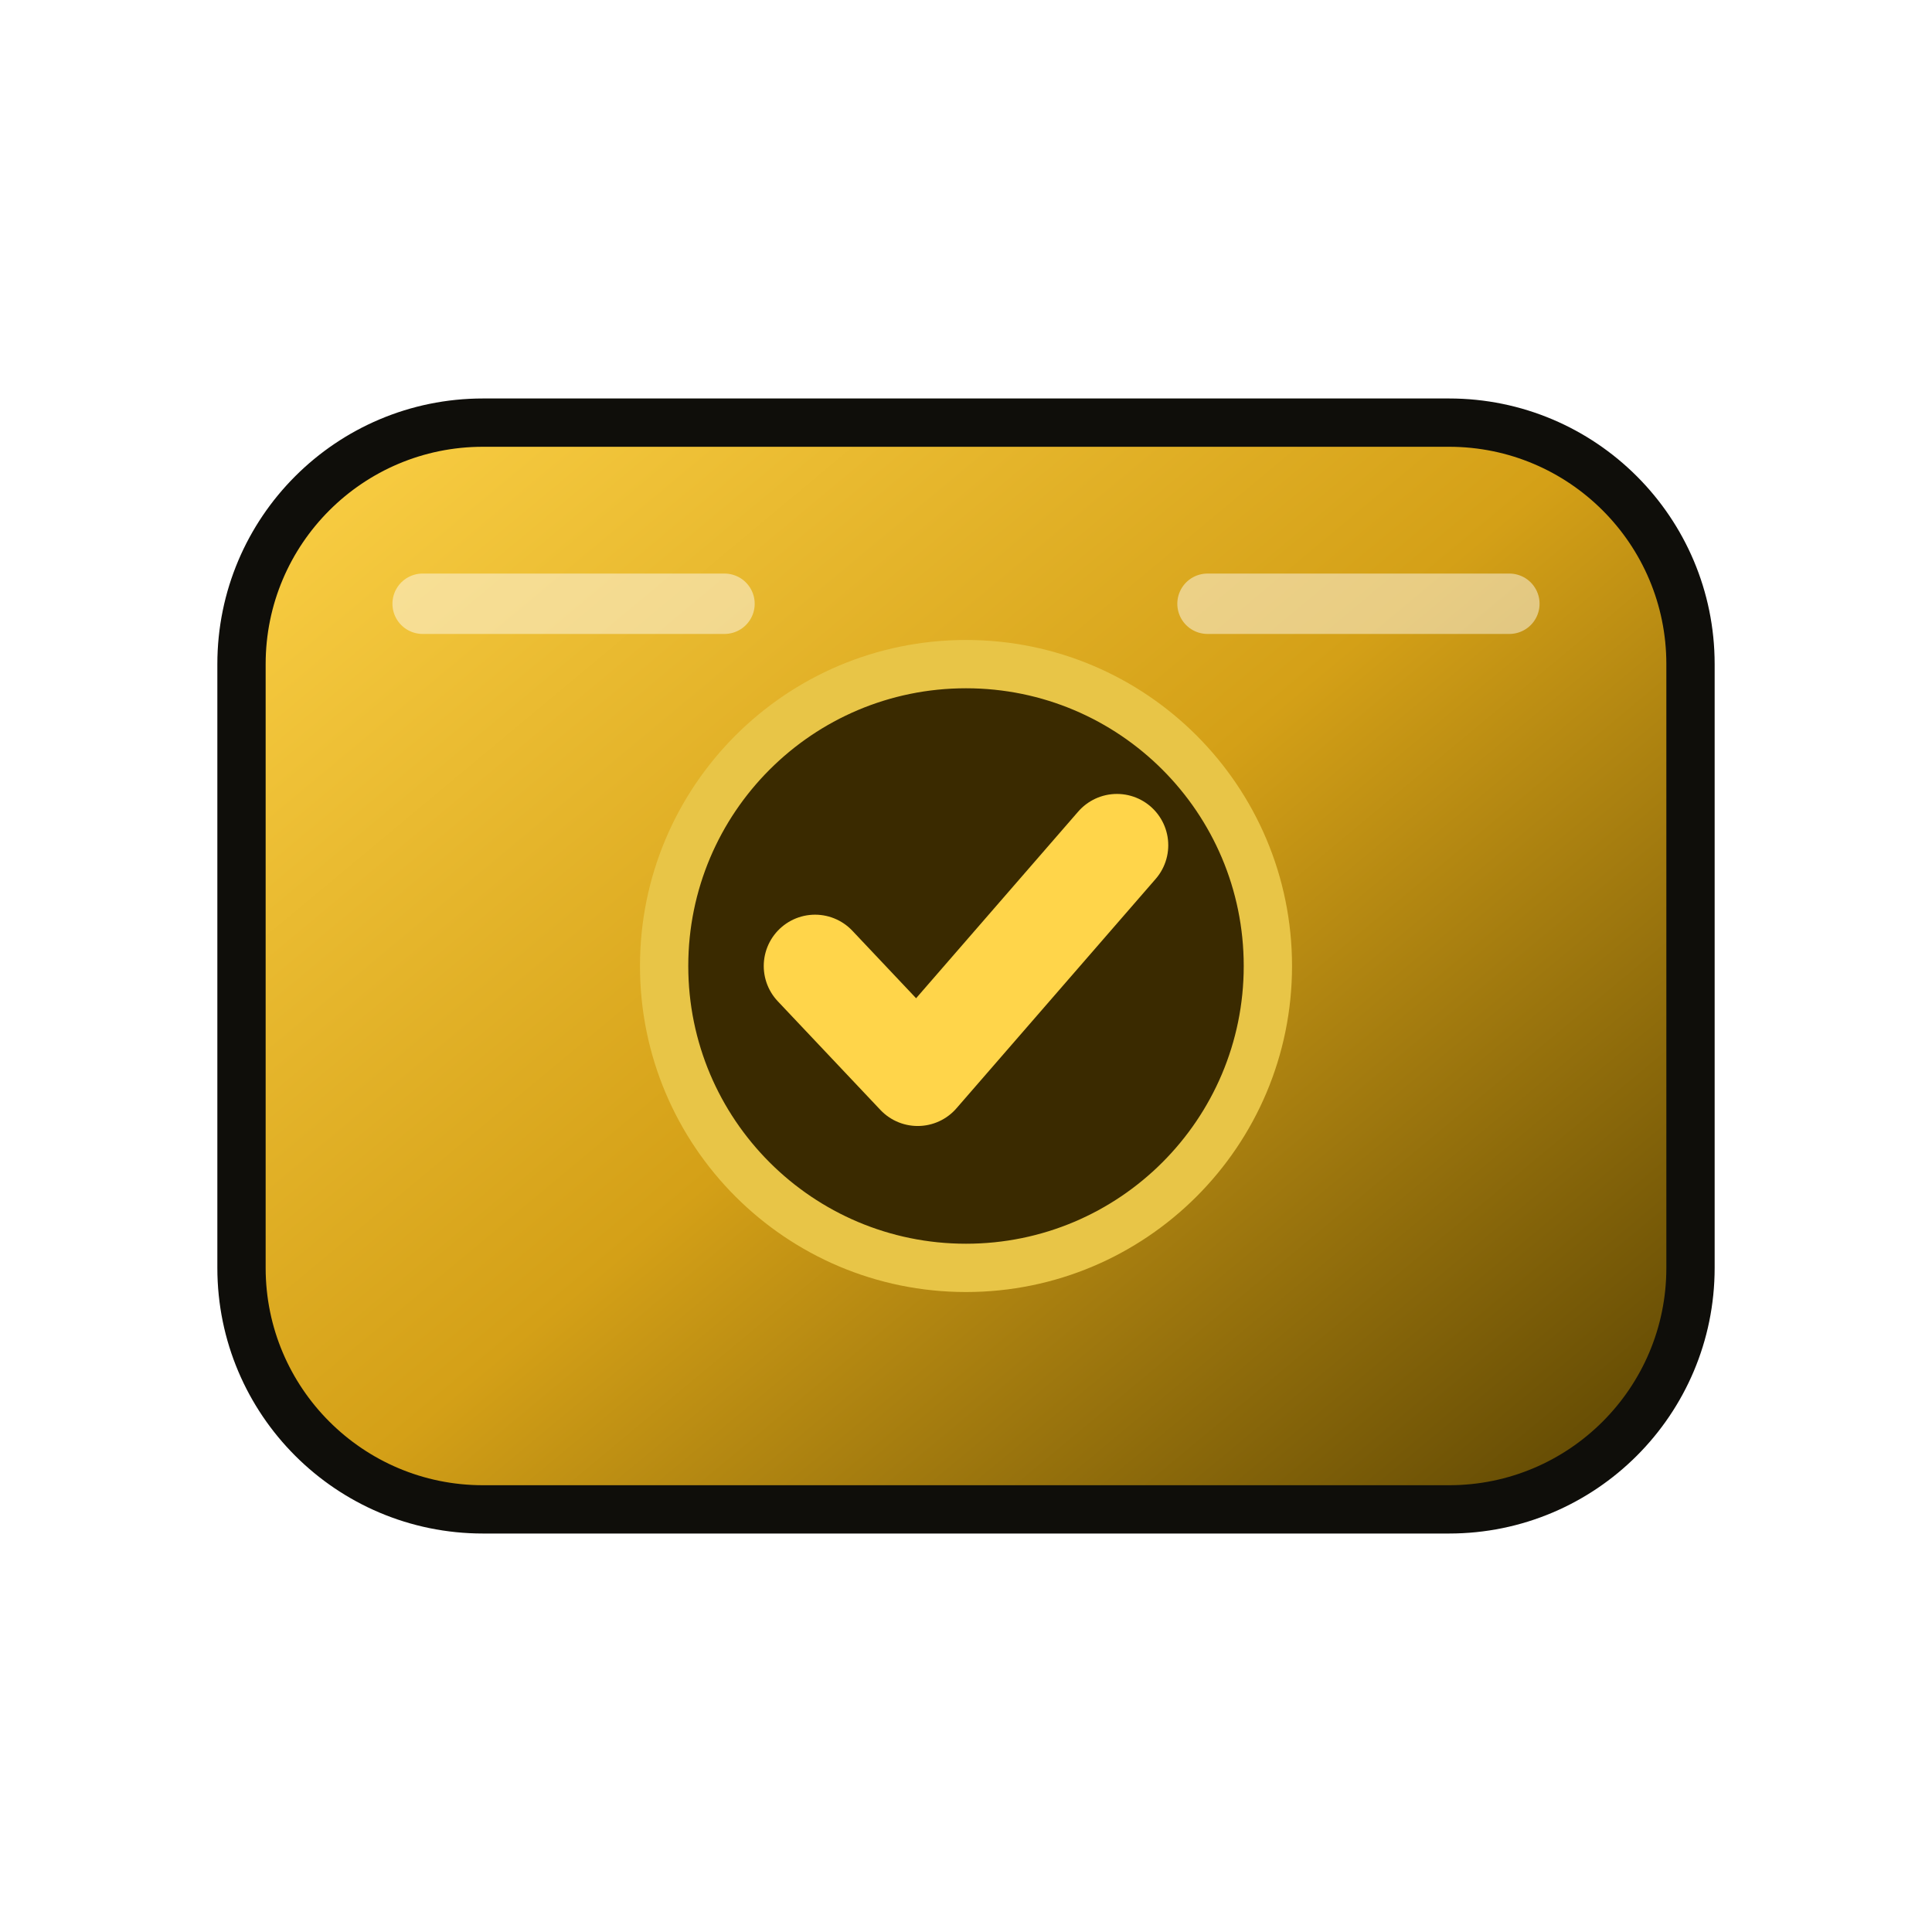
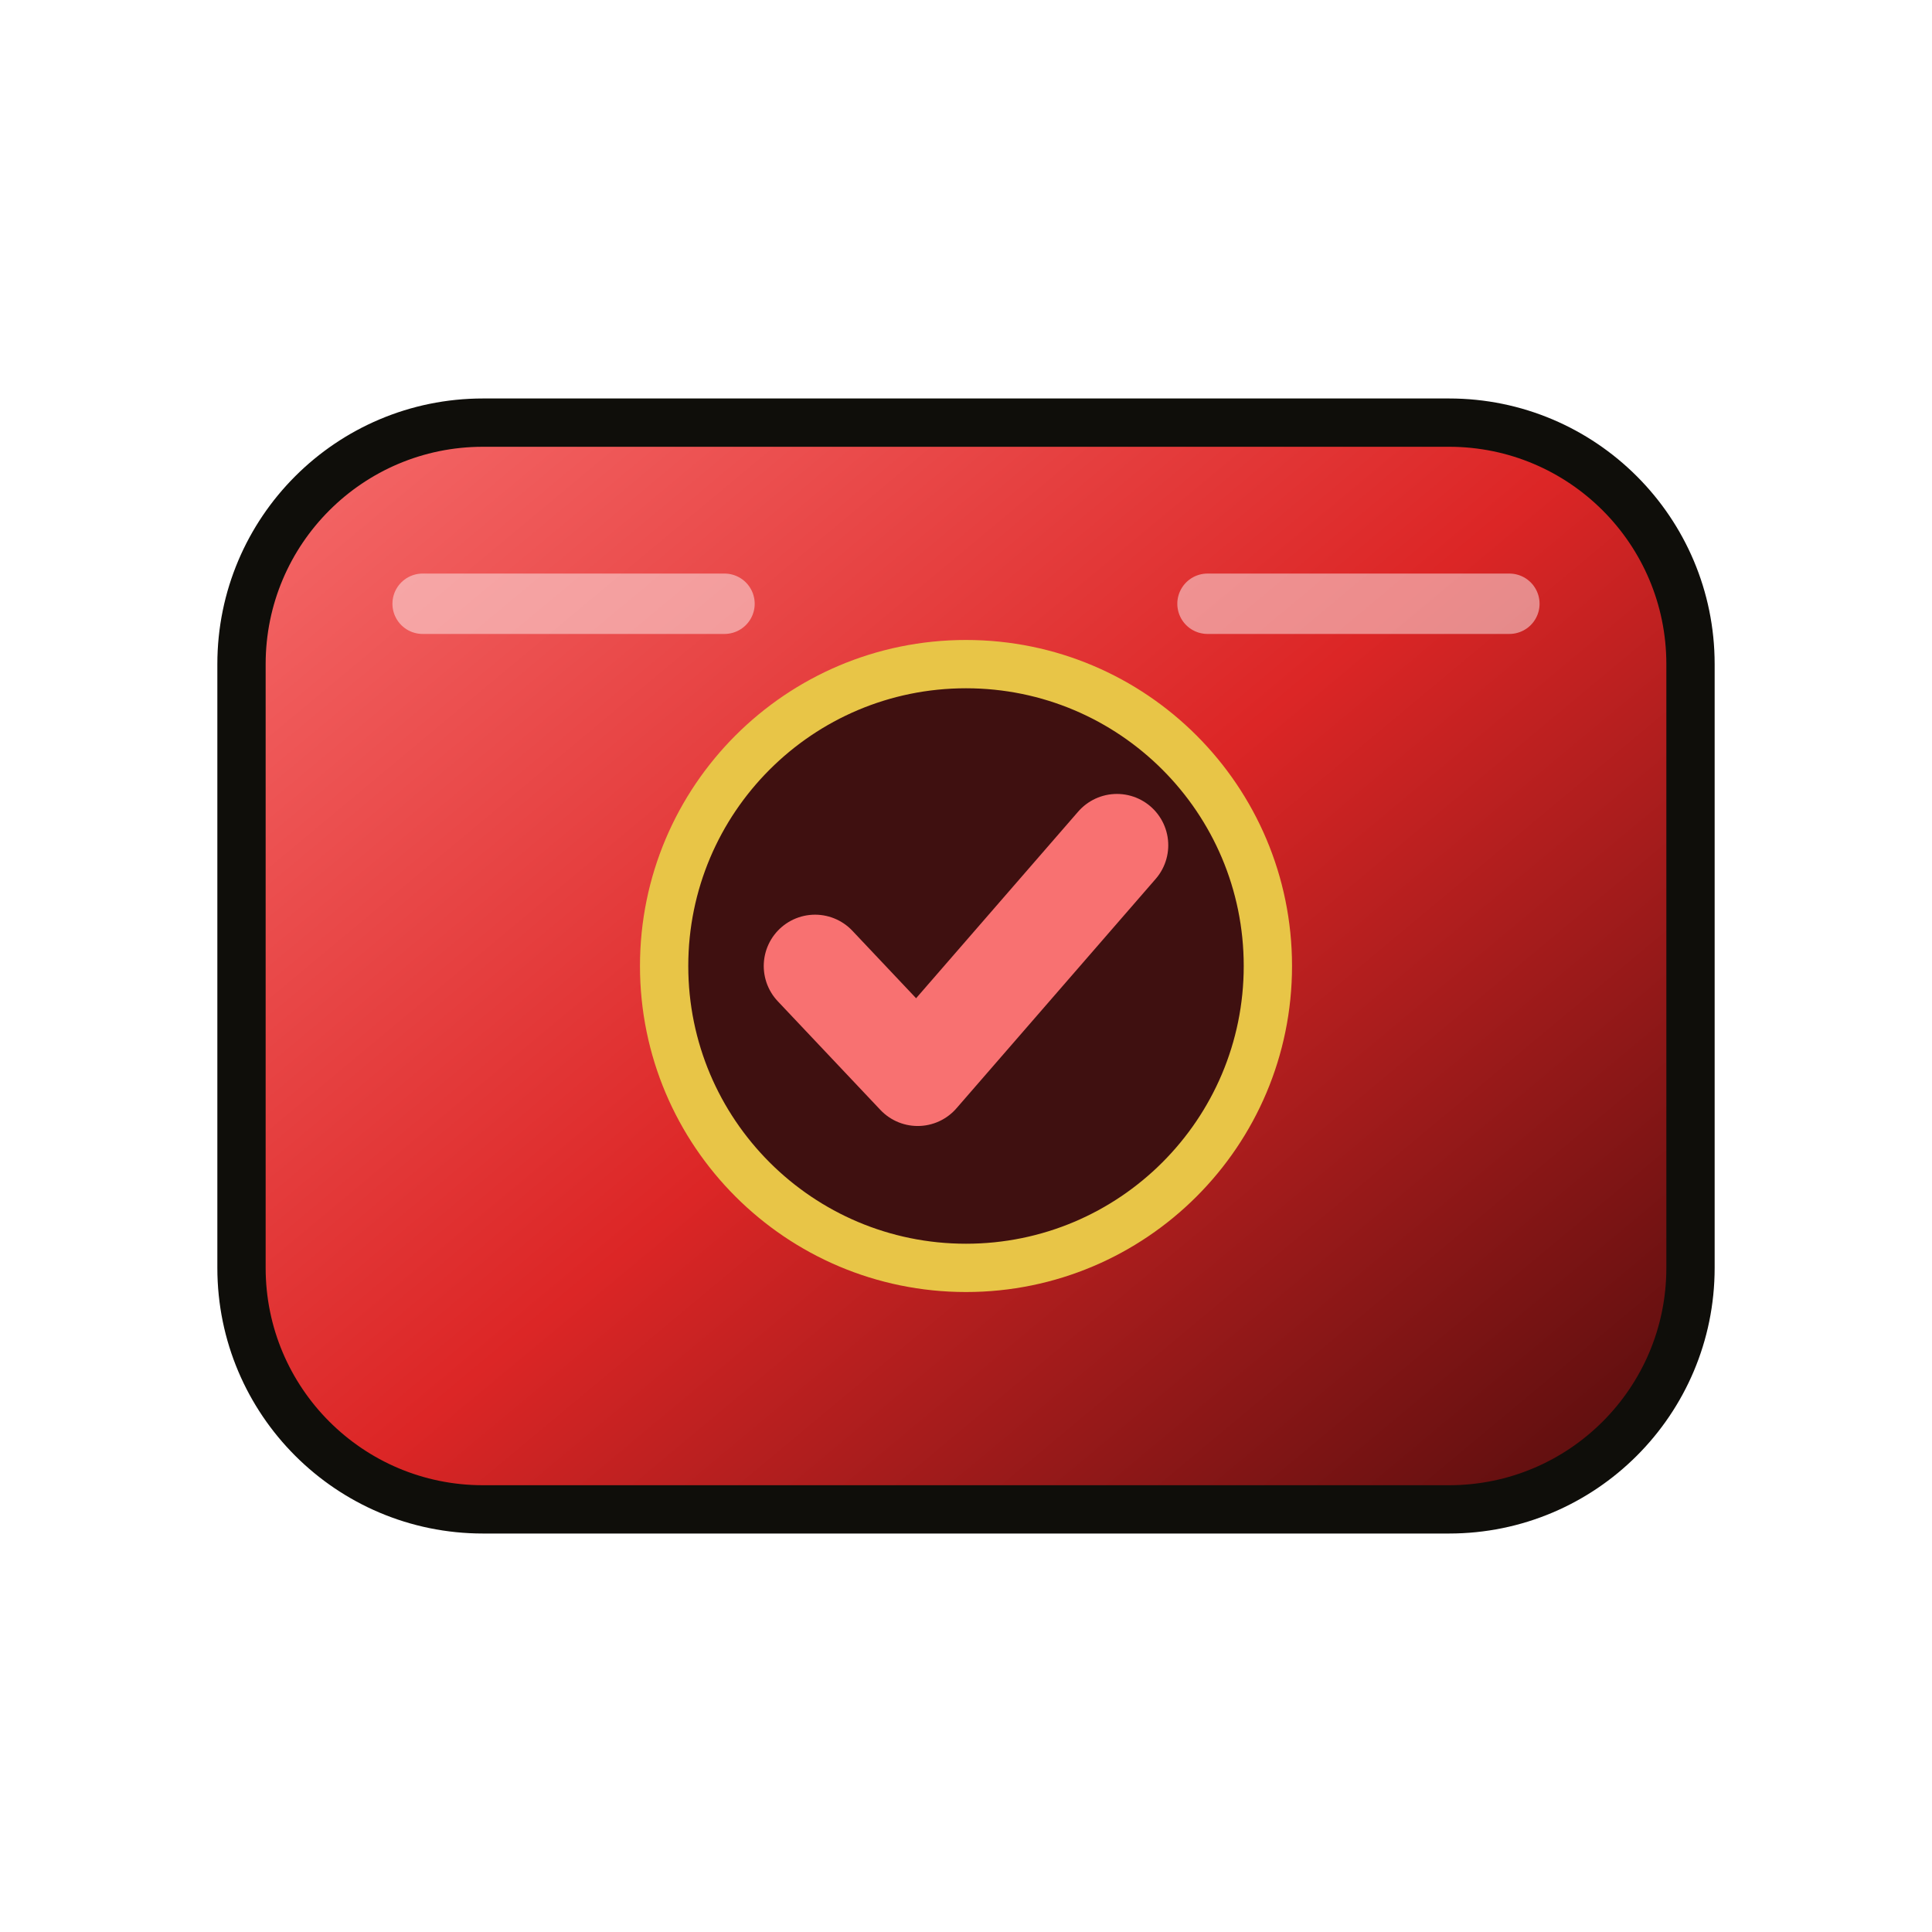
<svg xmlns="http://www.w3.org/2000/svg" viewBox="0 0 64 64">
  <defs>
    <linearGradient id="coG" x1="12" y1="8" x2="52" y2="56" gradientUnits="userSpaceOnUse">
-       <stop offset="0" stop-color="#ffd54a" />
-       <stop offset=".5" stop-color="#d4a017" />
-       <stop offset="1" stop-color="#4d3a00" />
+       <stop offset="0" stop-color="#f87171" />
+       <stop offset=".5" stop-color="#dc2626" />
+       <stop offset="1" stop-color="#450a0a" />
    </linearGradient>
  </defs>
  <rect x="8" y="14" width="48" height="36" rx="8" fill="url(#coG)" stroke="#0f0e0a" stroke-width="1.6" />
-   <circle cx="32" cy="32" r="10" fill="#3a2a00" />
+   <circle cx="32" cy="32" r="10" fill="#3f1010" />
  <circle cx="32" cy="32" r="10" fill="none" stroke="#E8C547" stroke-width="1.6" />
-   <path d="M27 32l3.4 3.6L37 28" fill="none" stroke="#ffd54a" stroke-width="3.4" stroke-linecap="round" stroke-linejoin="round" />
-   <path d="M14 20h10M40 20h10" stroke="#fdfaf0" stroke-width="2" stroke-linecap="round" opacity=".5" />
+   <path d="M27 32l3.4 3.6L37 28" fill="none" stroke="#f87171" stroke-width="3.4" stroke-linecap="round" stroke-linejoin="round" />
+   <path d="M14 20h10M40 20h10" stroke="#fef2f2" stroke-width="2" stroke-linecap="round" opacity=".5" />
</svg>
